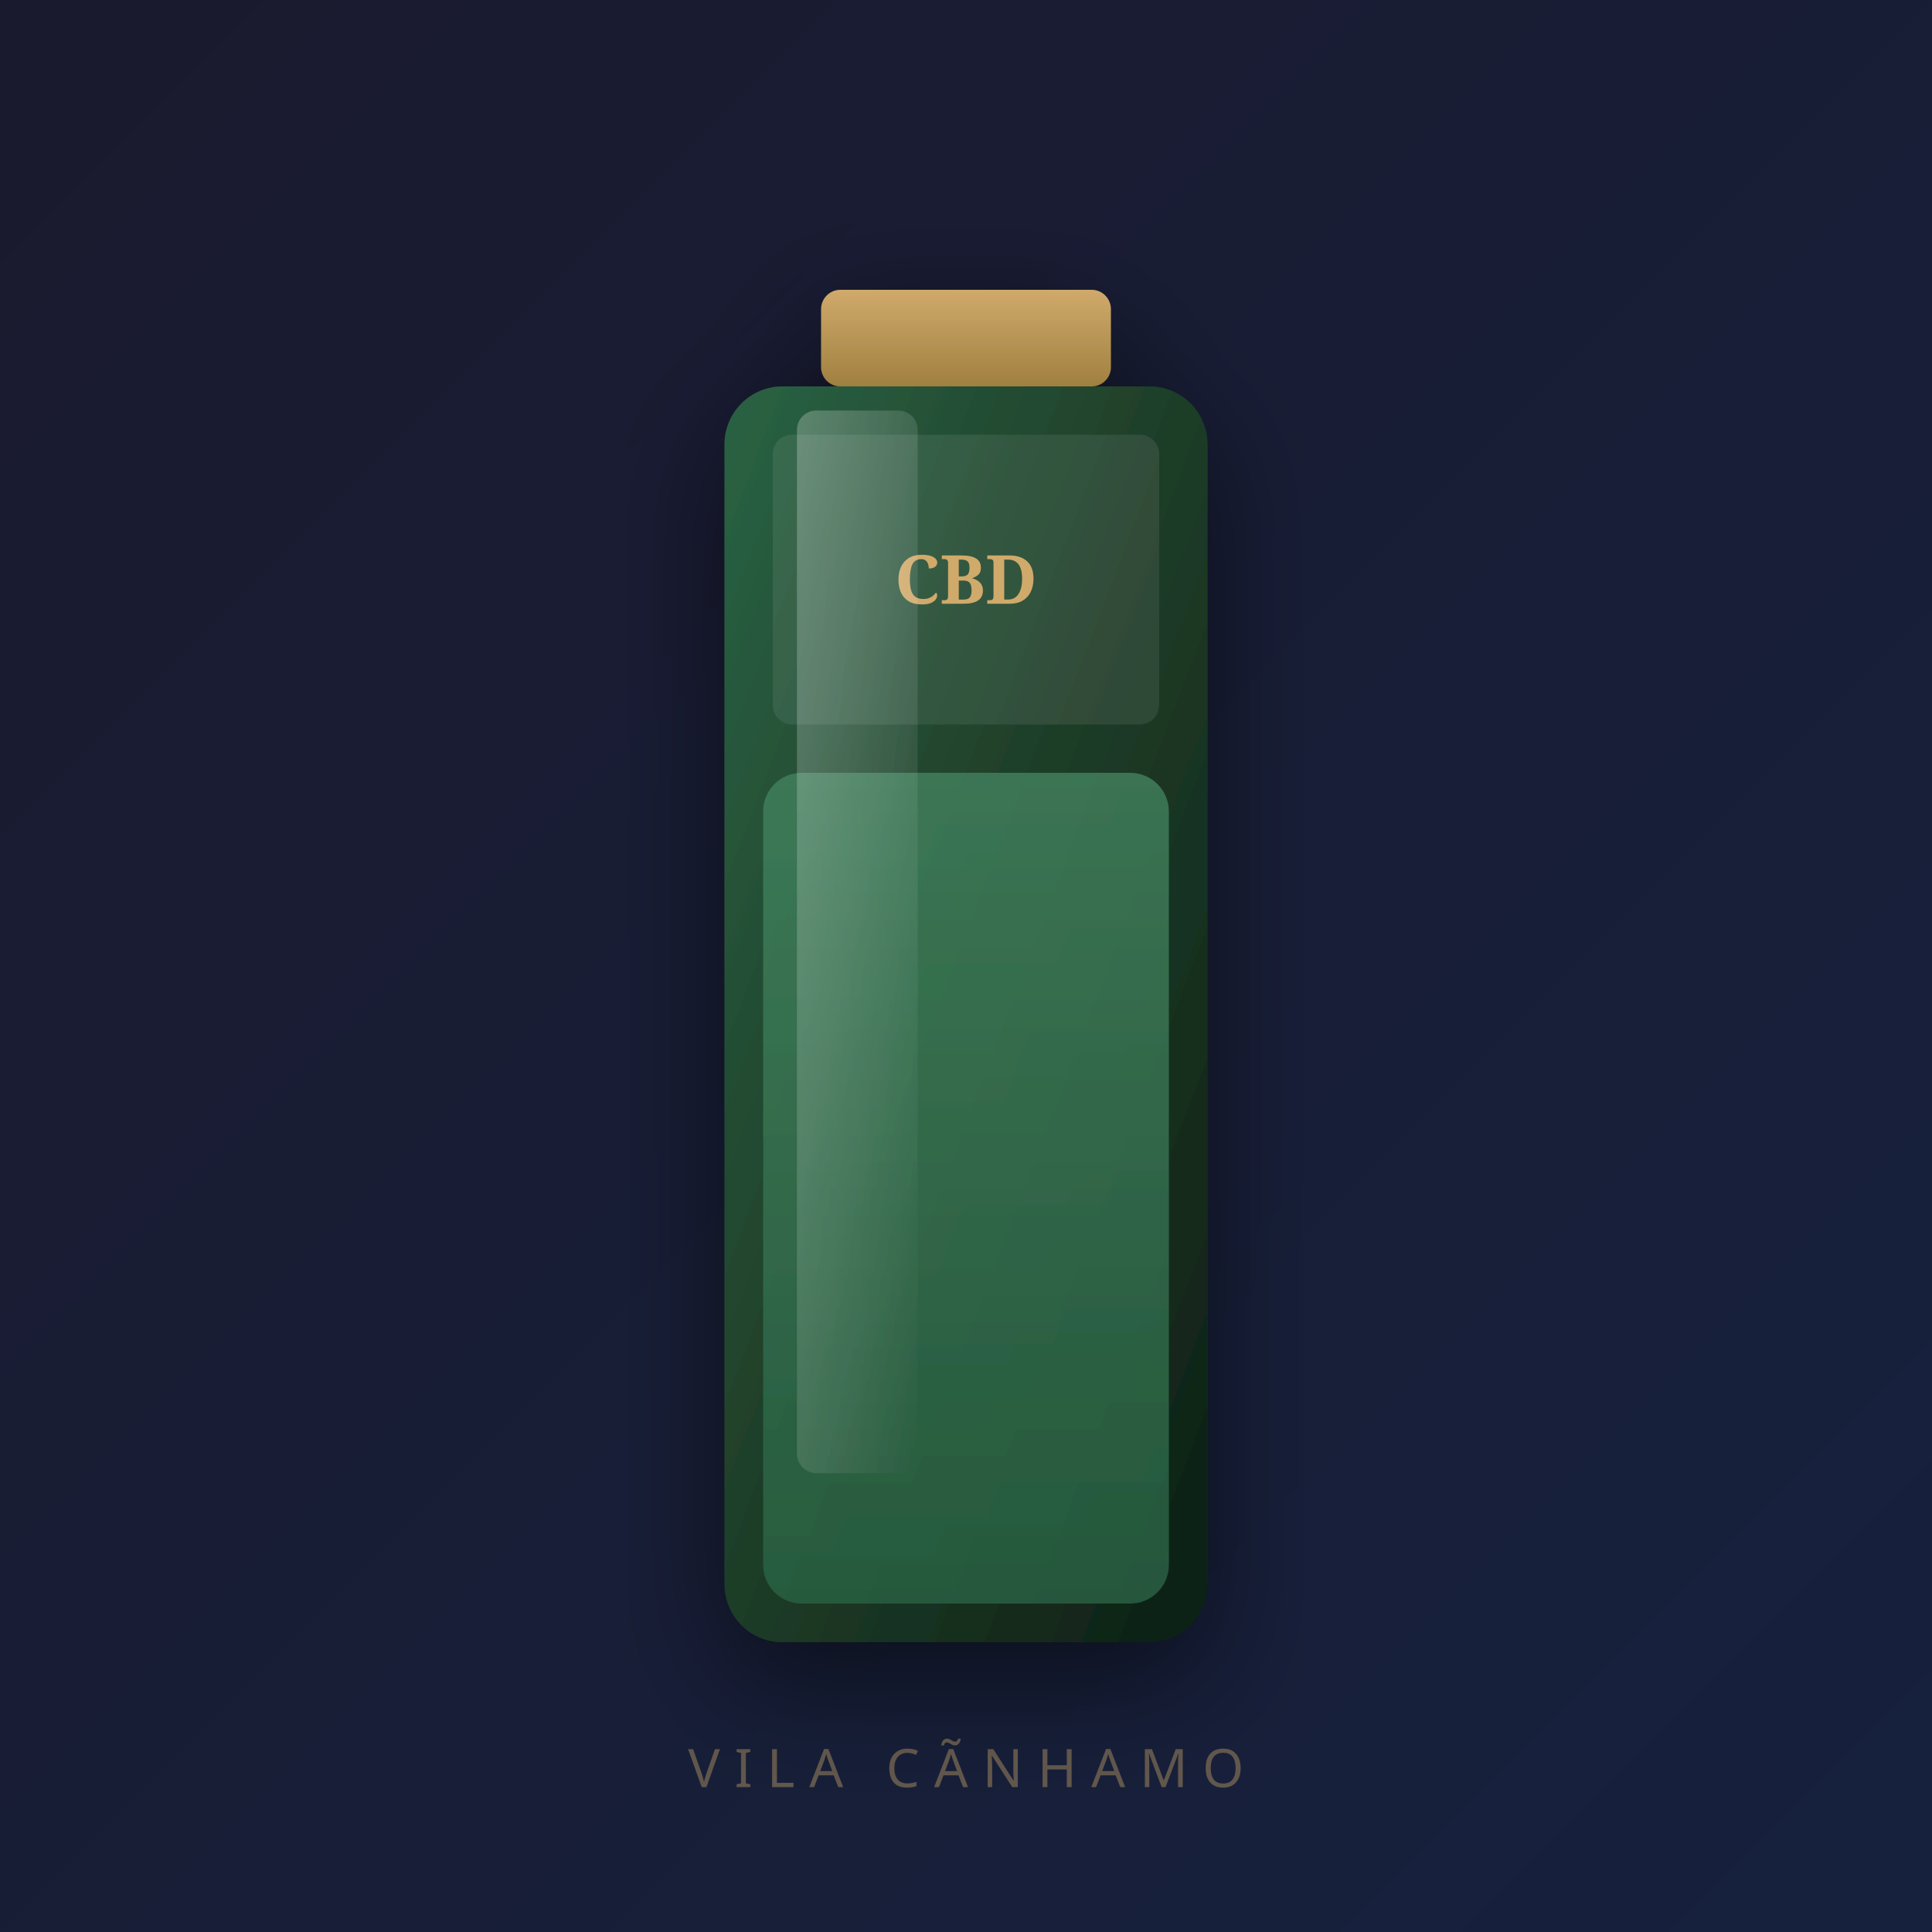
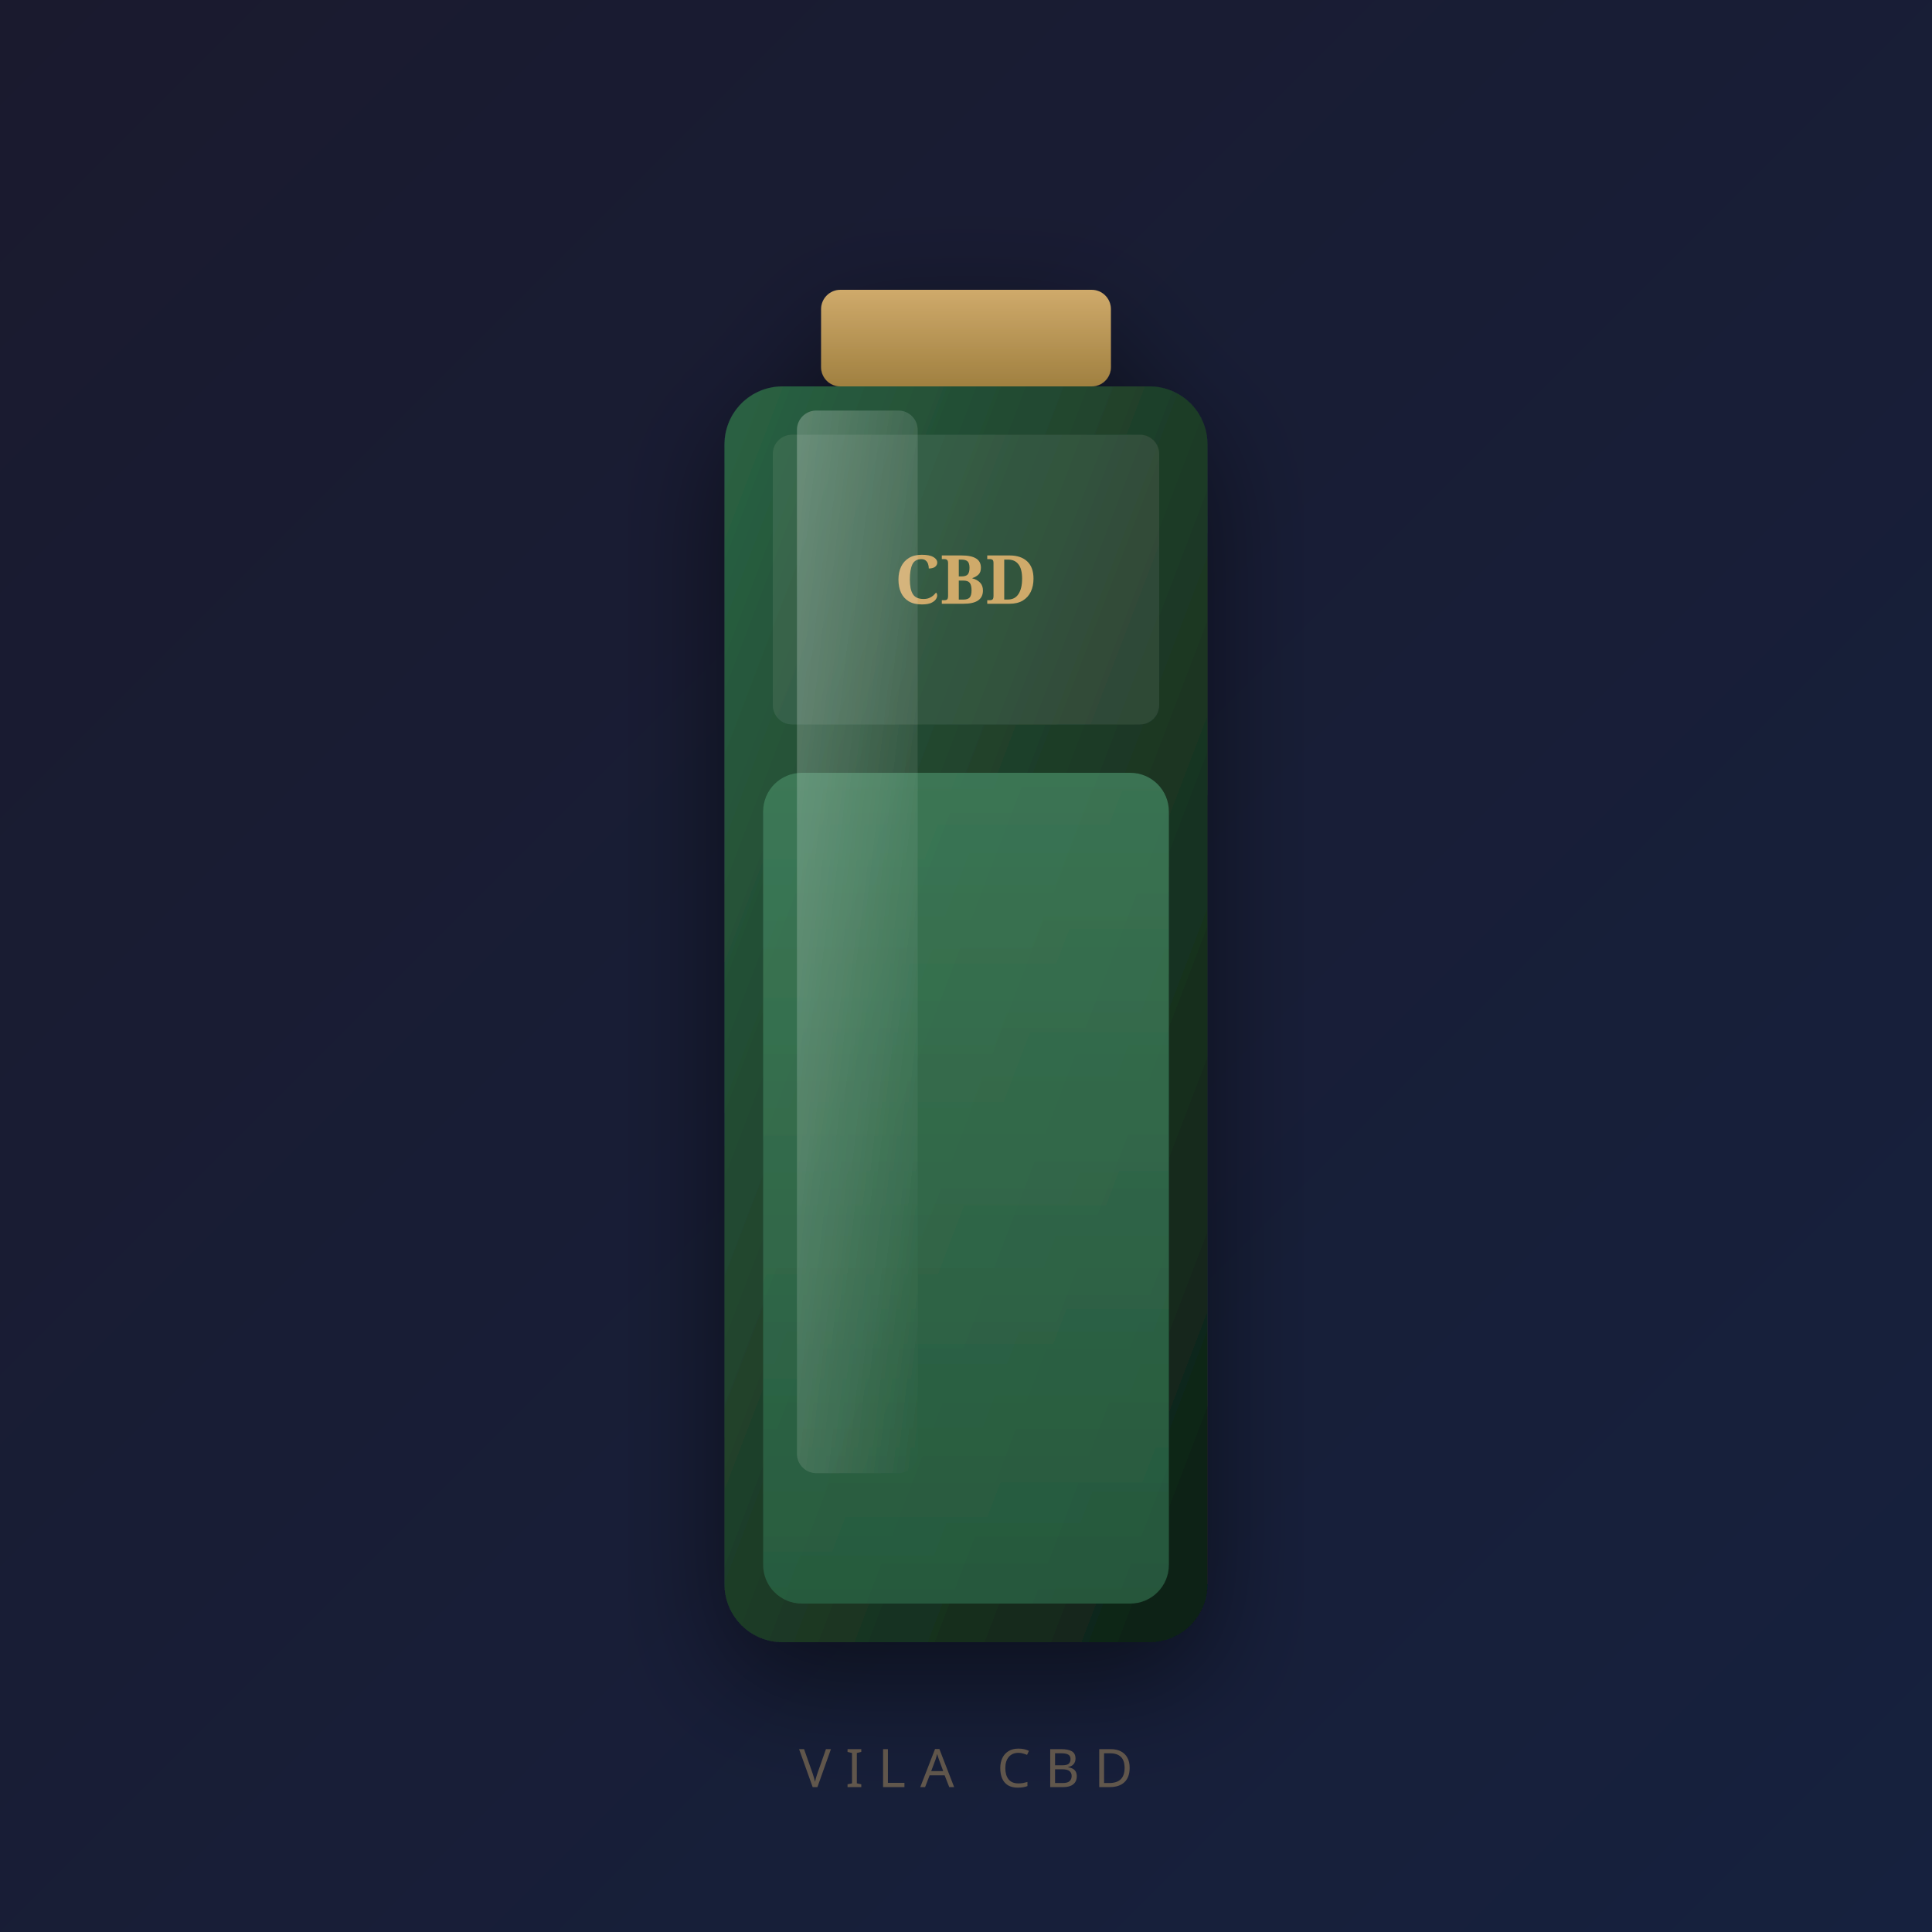
<svg xmlns="http://www.w3.org/2000/svg" viewBox="0 0 400 400">
  <defs>
    <linearGradient id="bg" x1="0%" y1="0%" x2="100%" y2="100%">
      <stop offset="0%" style="stop-color:#1a1a2e" />
      <stop offset="100%" style="stop-color:#16213e" />
    </linearGradient>
    <linearGradient id="bottle" x1="0%" y1="0%" x2="100%" y2="100%">
      <stop offset="0%" style="stop-color:#2a6344" />
      <stop offset="50%" style="stop-color:#1e3c27" />
      <stop offset="100%" style="stop-color:#0d1f15" />
    </linearGradient>
    <linearGradient id="liquid" x1="0%" y1="0%" x2="0%" y2="100%">
      <stop offset="0%" style="stop-color:#42825e" />
      <stop offset="100%" style="stop-color:#2a6344" />
    </linearGradient>
    <linearGradient id="cap" x1="0%" y1="0%" x2="0%" y2="100%">
      <stop offset="0%" style="stop-color:#cfaa6b" />
      <stop offset="100%" style="stop-color:#a08040" />
    </linearGradient>
    <linearGradient id="shine" x1="0%" y1="0%" x2="100%" y2="100%">
      <stop offset="0%" style="stop-color:rgba(255,255,255,0.25)" />
      <stop offset="100%" style="stop-color:rgba(255,255,255,0)" />
    </linearGradient>
    <filter id="shadow" x="-20%" y="-20%" width="140%" height="140%">
      <feDropShadow dx="0" dy="8" stdDeviation="12" flood-color="#000" flood-opacity="0.5" />
    </filter>
  </defs>
  <rect width="400" height="400" fill="url(#bg)" />
  <g filter="url(#shadow)" transform="translate(150,60)">
    <rect x="20" y="0" width="60" height="20" rx="4" fill="url(#cap)" />
    <rect x="0" y="20" width="100" height="260" rx="12" fill="url(#bottle)" />
    <rect x="8" y="100" width="84" height="172" rx="8" fill="url(#liquid)" opacity="0.8" />
    <rect x="10" y="30" width="80" height="60" rx="4" fill="rgba(255,255,255,0.08)" />
    <text x="50" y="65" text-anchor="middle" font-family="serif" font-size="14" fill="#cfaa6b" font-weight="bold">CBD</text>
    <rect x="15" y="25" width="25" height="220" rx="4" fill="url(#shine)" />
  </g>
-   <text x="200" y="370" text-anchor="middle" font-family="sans-serif" font-size="11" fill="rgba(207,170,107,0.4)" letter-spacing="3">VILA CÃNHAMO</text>
+   <text x="200" y="370" text-anchor="middle" font-family="sans-serif" font-size="11" fill="rgba(207,170,107,0.4)" letter-spacing="3">VILA CBD</text>
</svg>
